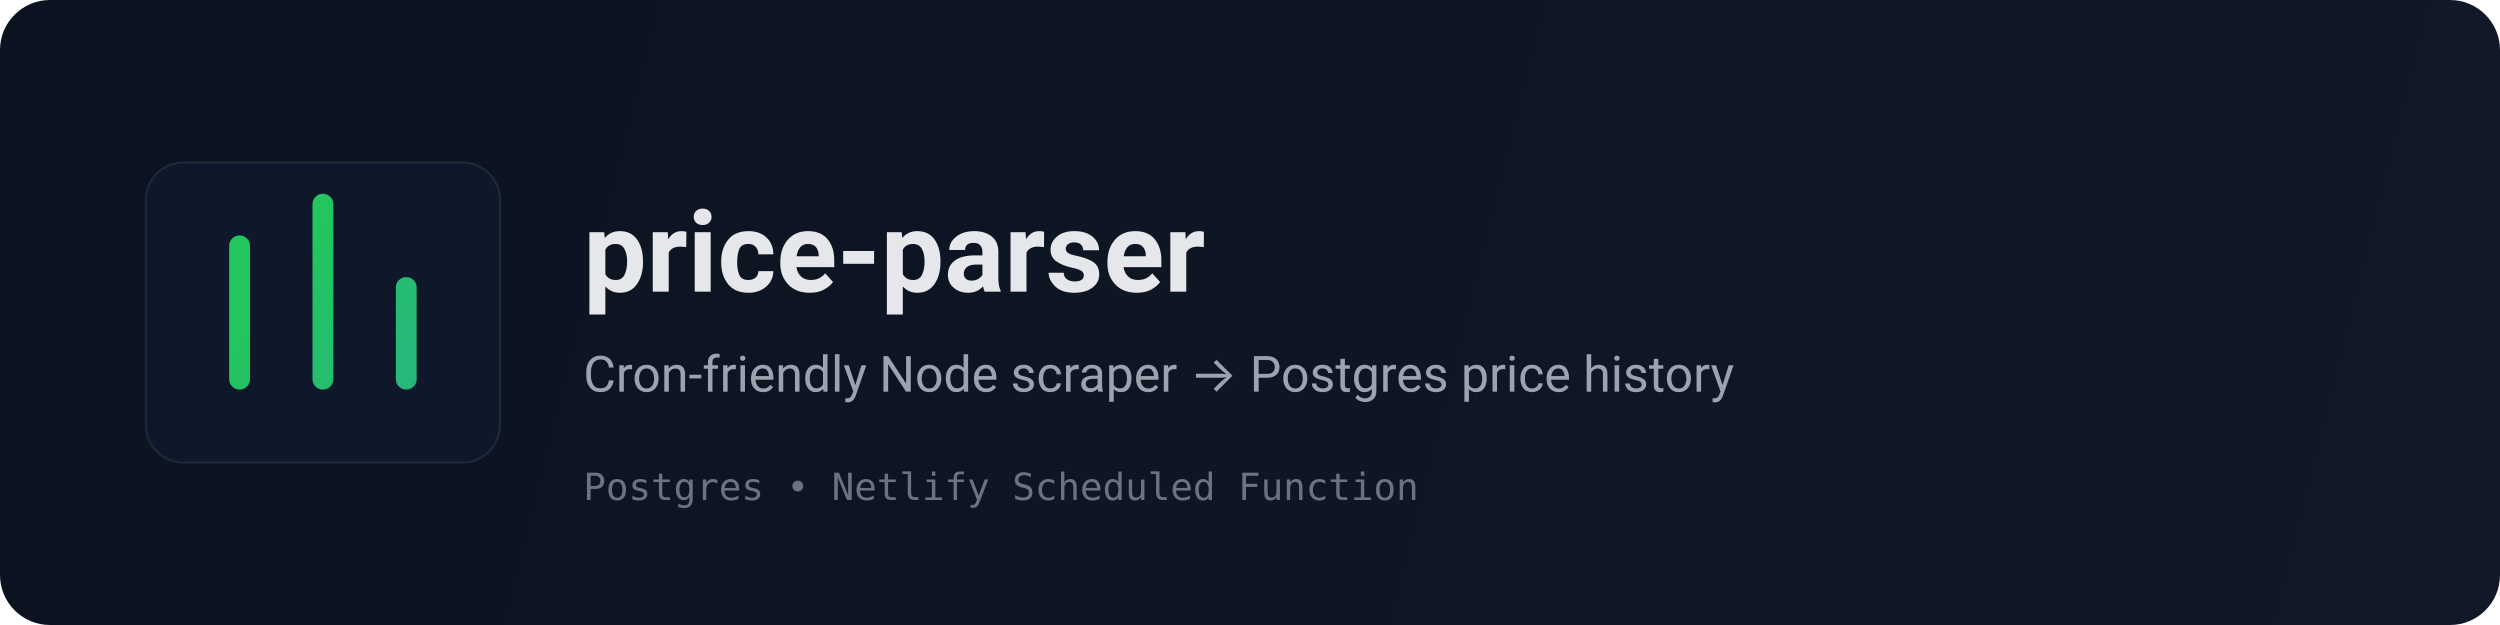
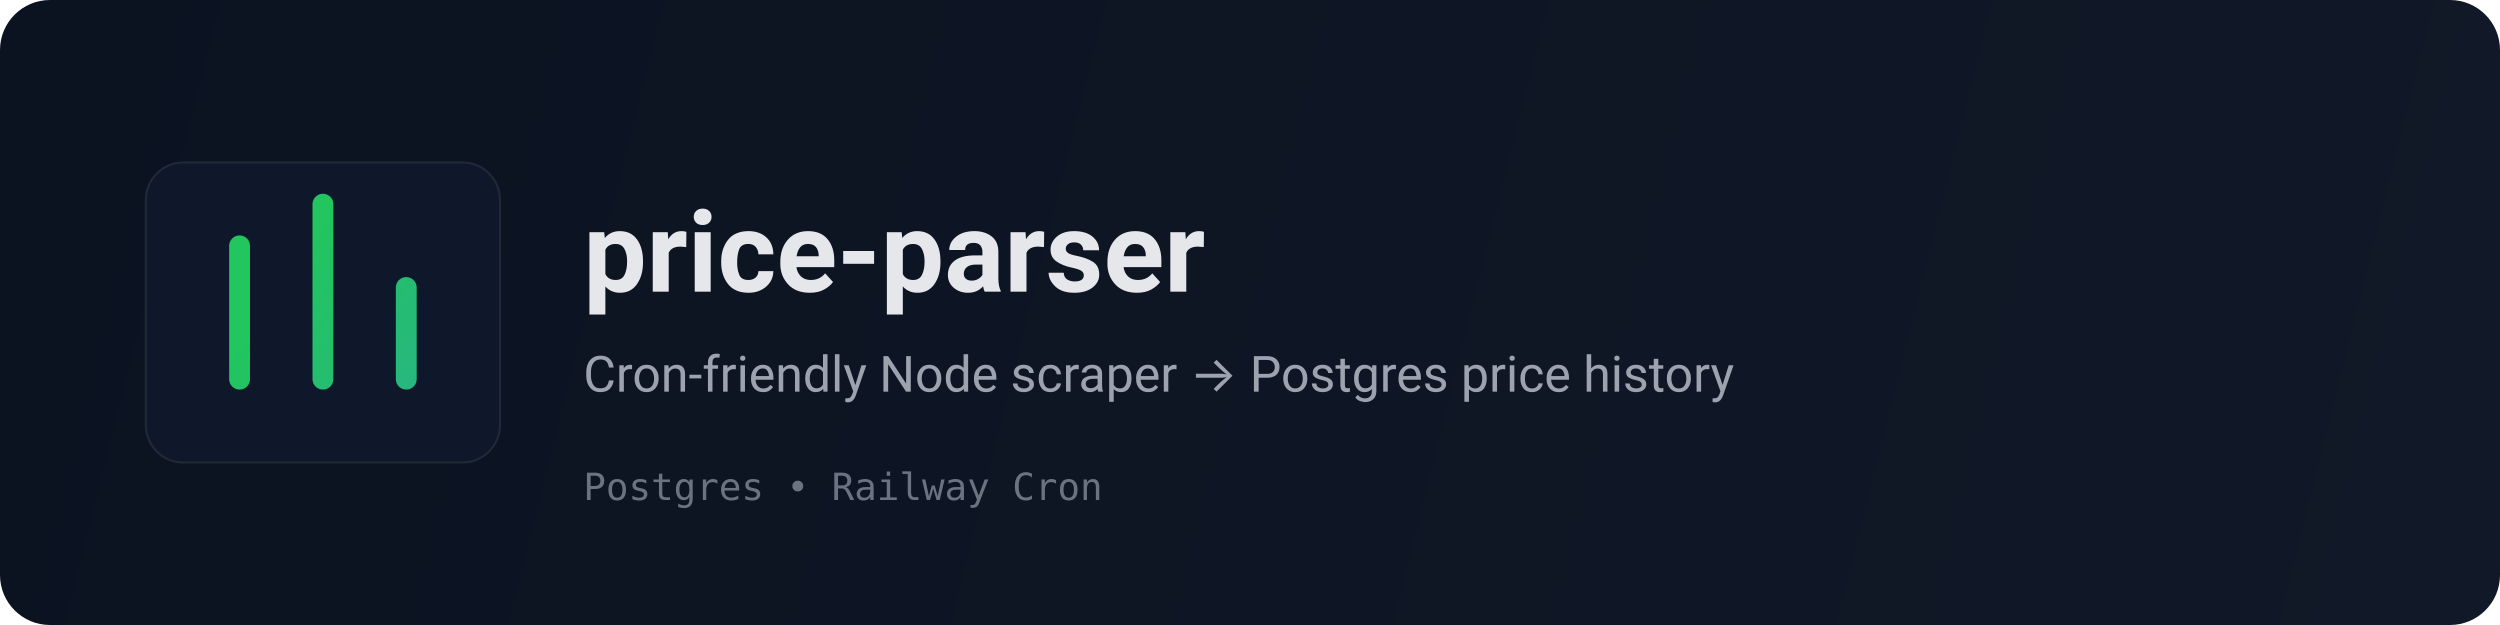
<svg xmlns="http://www.w3.org/2000/svg" width="1200" height="300" viewBox="0 0 1200 300" fill="none">
  <defs>
    <linearGradient id="g" x1="0" y1="0" x2="1200" y2="300" gradientUnits="userSpaceOnUse">
      <stop stop-color="#0B1220" />
      <stop offset="1" stop-color="#111827" />
    </linearGradient>
    <linearGradient id="a" x1="200" y1="40" x2="520" y2="260" gradientUnits="userSpaceOnUse">
      <stop stop-color="#22C55E" />
      <stop offset="1" stop-color="#3B82F6" />
    </linearGradient>
  </defs>
  <rect width="1200" height="300" rx="24" fill="url(#g)" />
  <rect x="70" y="78" width="170" height="144" rx="18" fill="#0F172A" stroke="#1F2937" />
  <path d="M115 182V118" stroke="url(#a)" stroke-width="10" stroke-linecap="round" />
  <path d="M155 182V98" stroke="url(#a)" stroke-width="10" stroke-linecap="round" />
  <path d="M195 182V138" stroke="url(#a)" stroke-width="10" stroke-linecap="round" />
  <text x="280" y="140" fill="#E5E7EB" font-family="ui-sans-serif, system-ui, -apple-system, Segoe UI, Roboto" font-size="54" font-weight="700">price-parser</text>
  <text x="280" y="188" fill="#9CA3AF" font-family="ui-sans-serif, system-ui, -apple-system, Segoe UI, Roboto" font-size="24">Cron-friendly Node scraper → Postgres price history</text>
-   <text x="280" y="240" fill="#6B7280" font-family="ui-monospace, SFMono-Regular, Menlo, Monaco, Consolas" font-size="18">Postgres • Netlify Scheduled Function</text>
+   <text x="280" y="240" fill="#6B7280" font-family="ui-monospace, SFMono-Regular, Menlo, Monaco, Consolas" font-size="18">Postgres • Railway Cron</text>
</svg>
